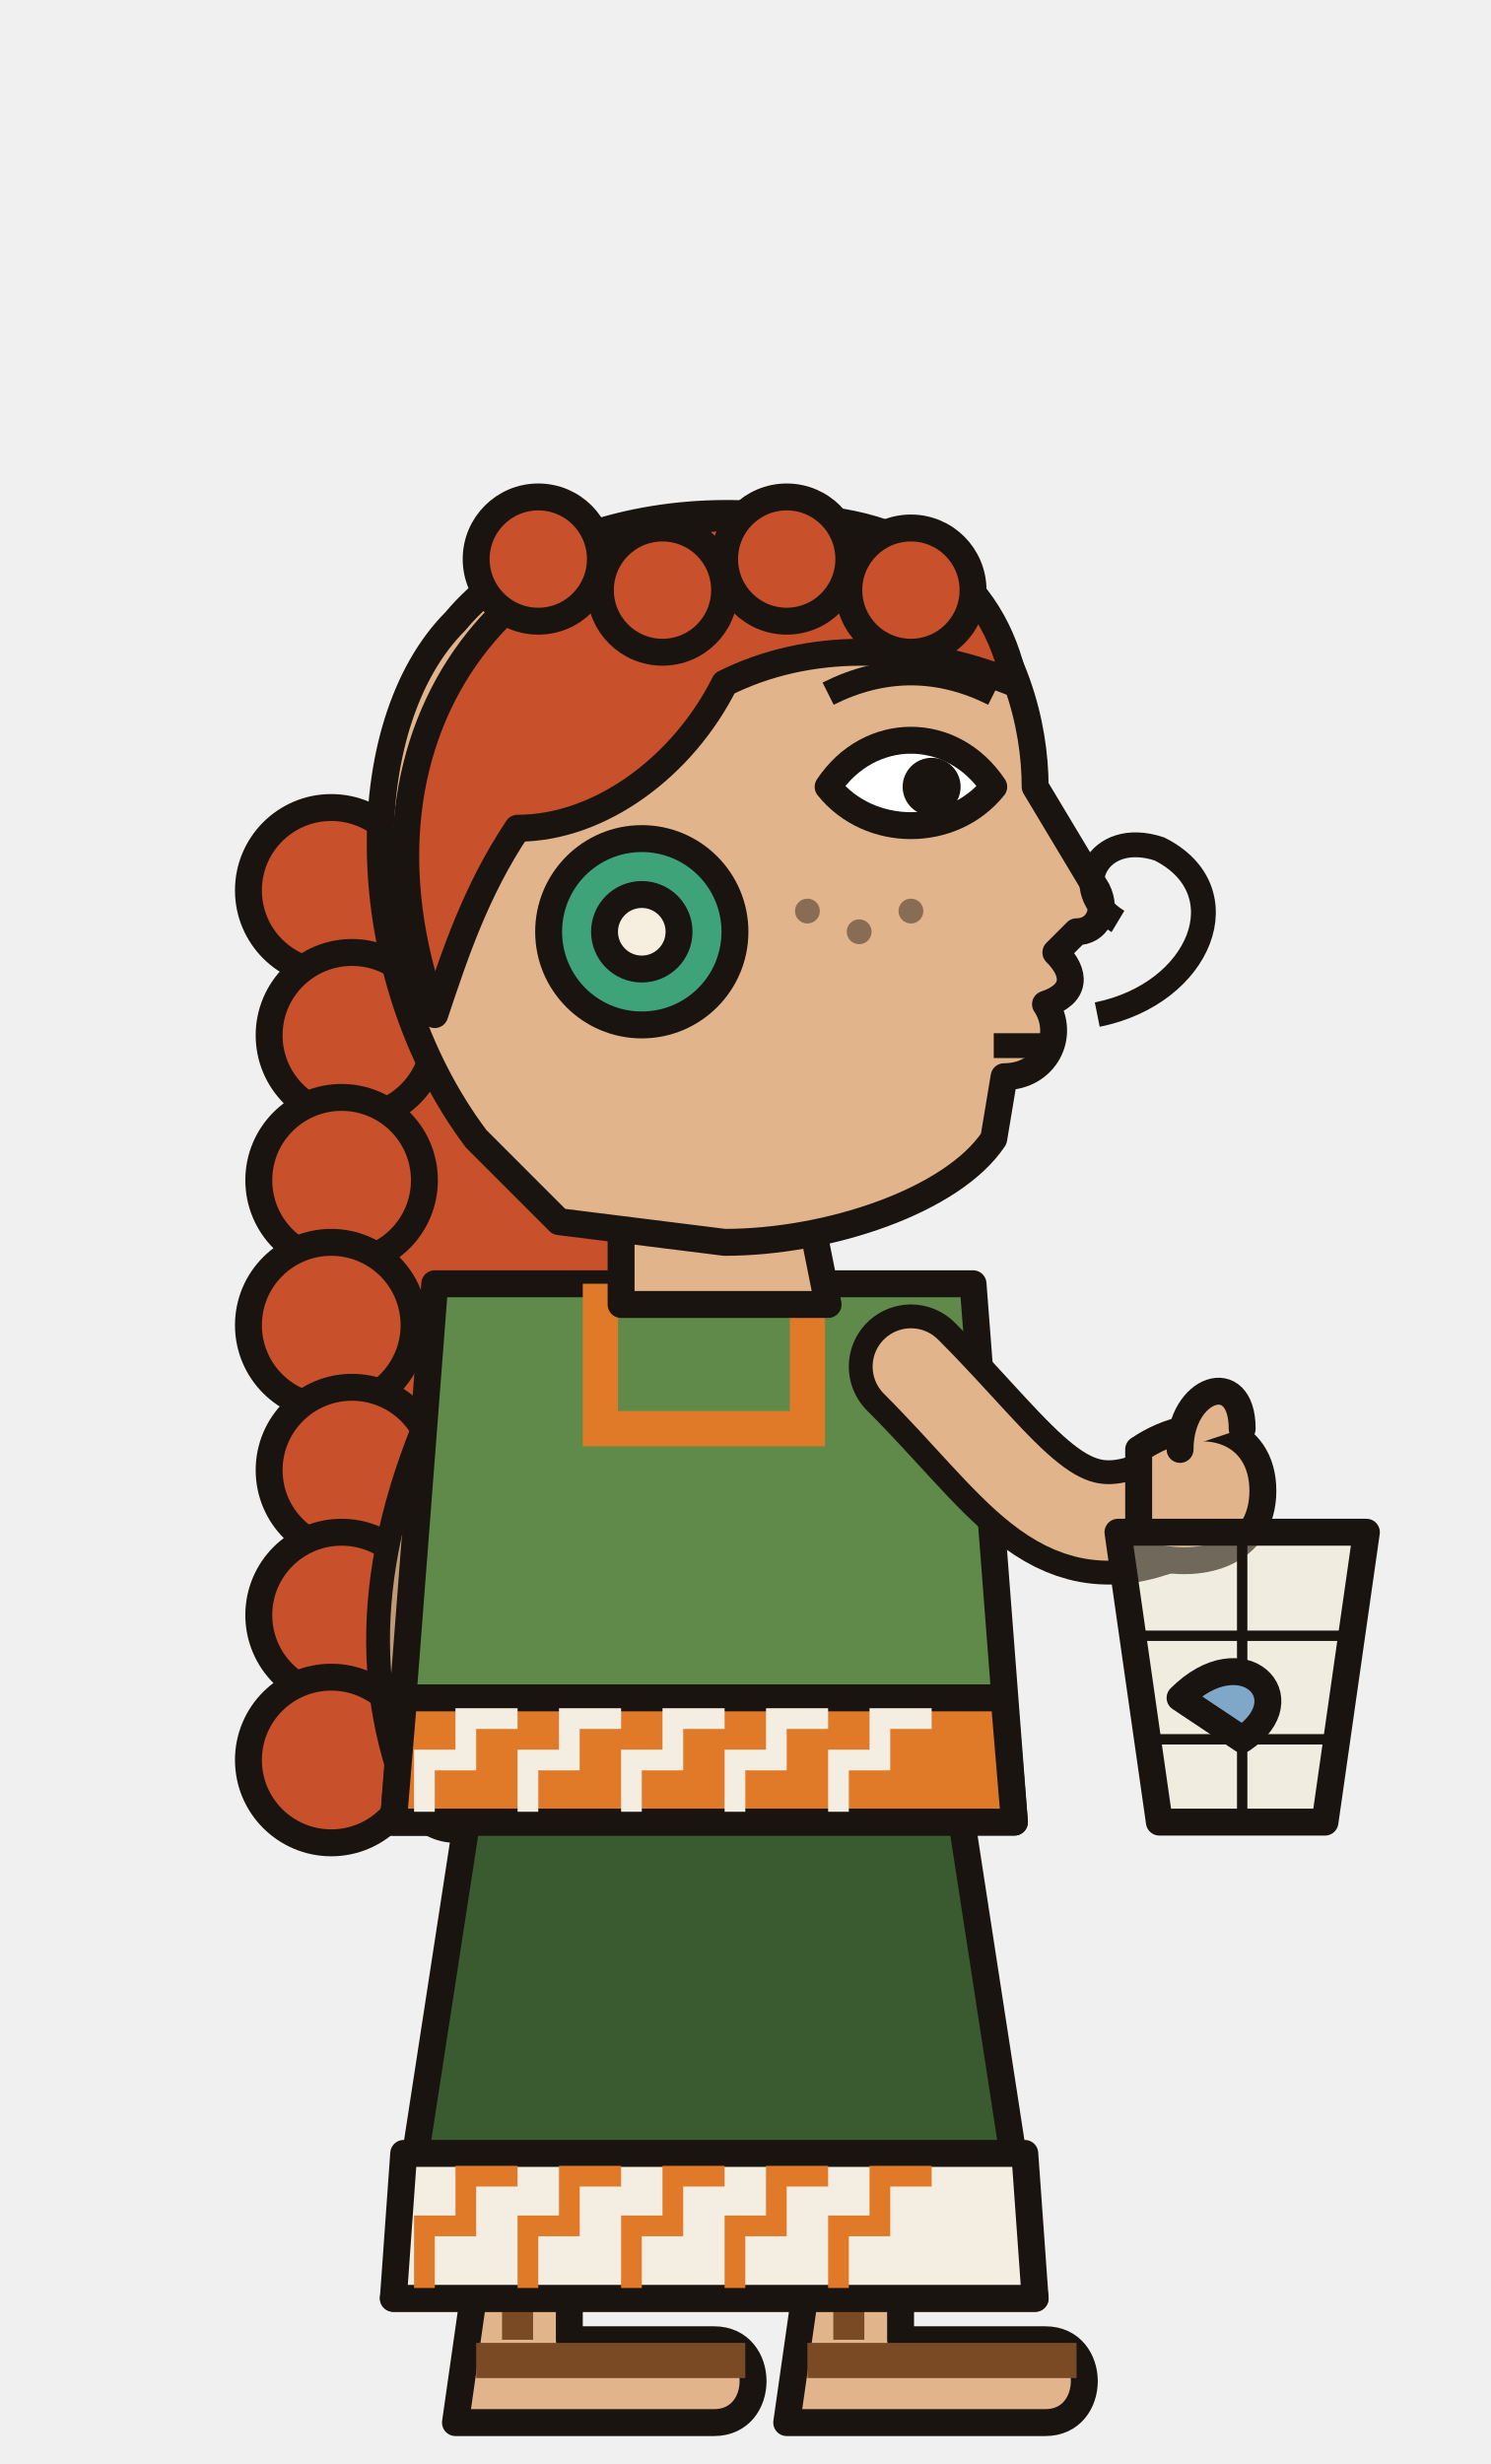
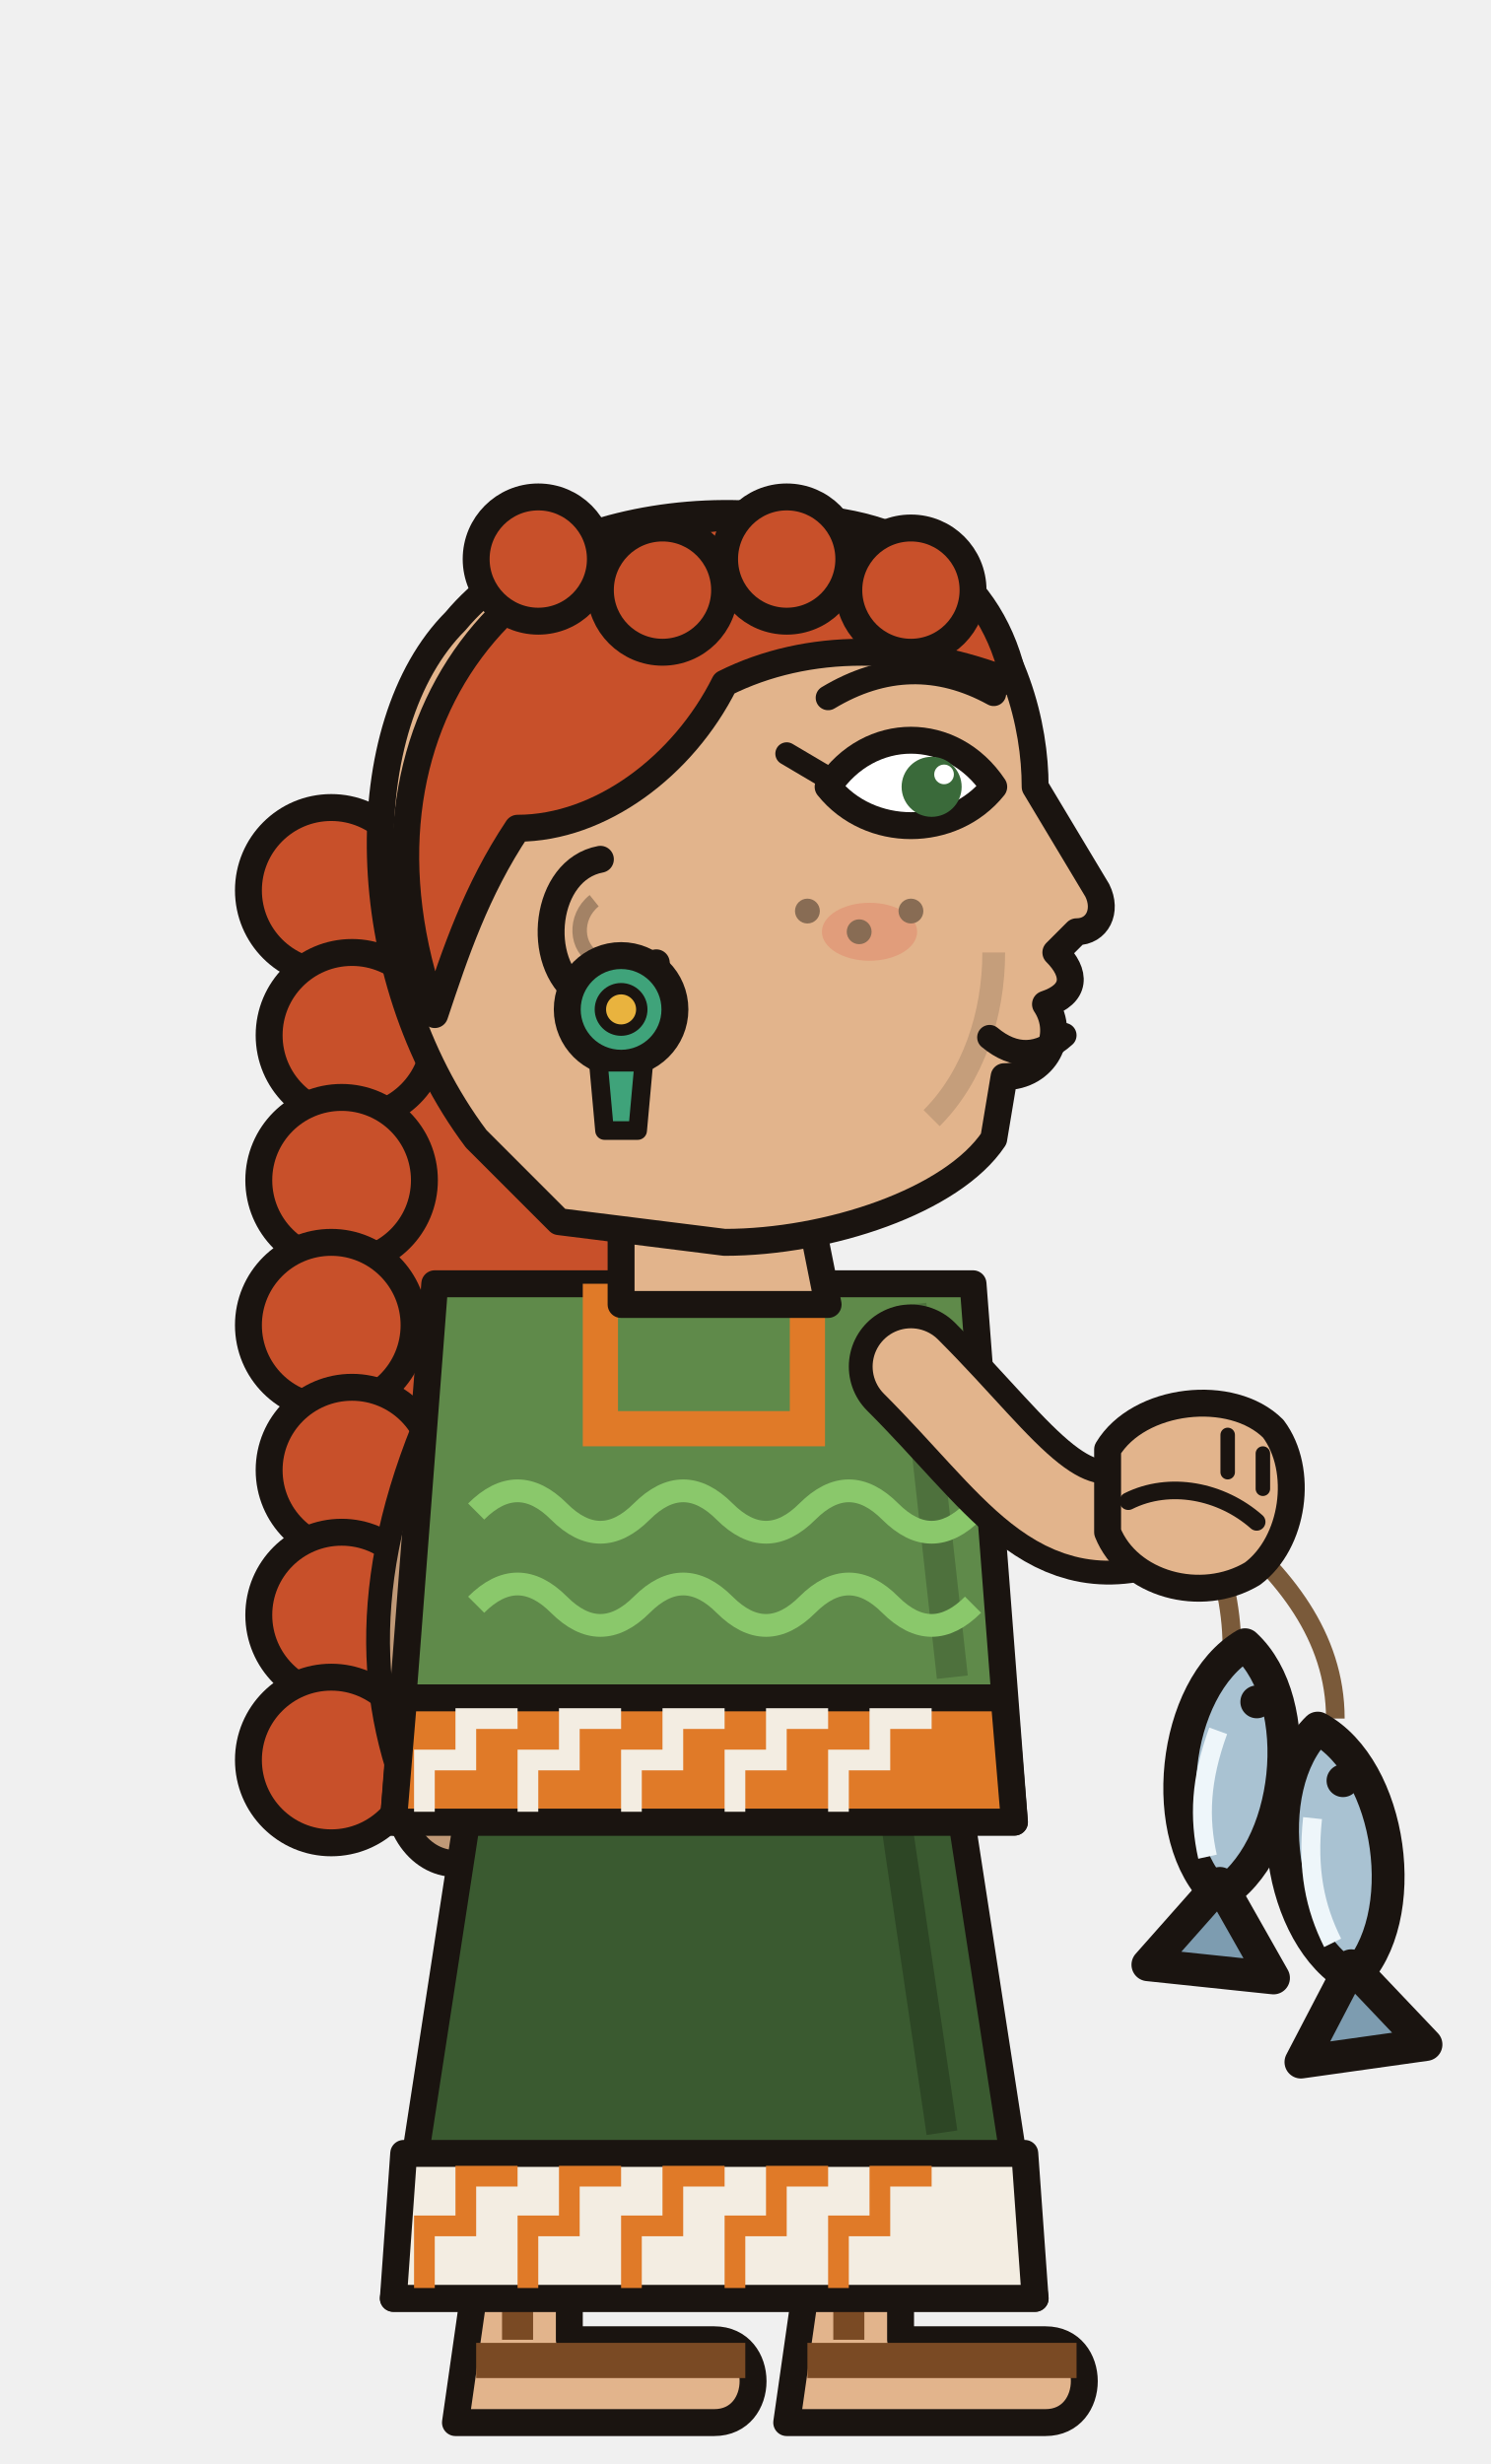
<svg xmlns="http://www.w3.org/2000/svg" class="fig fig--borgia" viewBox="-4 -38 144 238" role="img" aria-label="Yeyetzi">
  <path d="M36 34 C 22 70 22 120 32 138 L60 138 C 56 110 56 70 60 50Z" fill="#c8502a" stroke="#1a1410" stroke-width="2.6" stroke-linejoin="round" stroke-linecap="round" />
  <circle cx="28" cy="48" r="8" fill="#c8502a" stroke="#1a1410" stroke-width="2.6" stroke-linejoin="round" stroke-linecap="round" />
  <circle cx="30" cy="62" r="8" fill="#c8502a" stroke="#1a1410" stroke-width="2.6" stroke-linejoin="round" stroke-linecap="round" />
  <circle cx="29" cy="76" r="8" fill="#c8502a" stroke="#1a1410" stroke-width="2.6" stroke-linejoin="round" stroke-linecap="round" />
  <circle cx="28" cy="90" r="8" fill="#c8502a" stroke="#1a1410" stroke-width="2.6" stroke-linejoin="round" stroke-linecap="round" />
  <circle cx="30" cy="104" r="8" fill="#c8502a" stroke="#1a1410" stroke-width="2.6" stroke-linejoin="round" stroke-linecap="round" />
  <circle cx="29" cy="118" r="8" fill="#c8502a" stroke="#1a1410" stroke-width="2.6" stroke-linejoin="round" stroke-linecap="round" />
  <circle cx="28" cy="132" r="8" fill="#c8502a" stroke="#1a1410" stroke-width="2.6" stroke-linejoin="round" stroke-linecap="round" />
  <path d="M44 96 C 36 112 36 124 40 134" fill="none" stroke="#1a1410" stroke-width="12" stroke-linecap="round" />
  <path d="M44 96 C 36 112 36 124 40 134" fill="none" stroke="#c09977" stroke-width="7.4" stroke-linecap="round" />
+   <path d="M34.5 133 C 36 128.5 44 128.5 45.6 133 C 46.6 138 43.6 142 40 142 C 36.4 142 33.6 138 34.5 133Z" fill="#c09977" stroke="#1a1410" stroke-width="2.6" stroke-linejoin="round" stroke-linecap="round" />
  <path d="M42 182 h9 v6 h14 c 5 0 5 8 0 8 h-25Z" fill="#e2b48c" stroke="#1a1410" stroke-width="2.6" stroke-linejoin="round" stroke-linecap="round" />
  <path d="M42 190 H68" stroke="#7a4a24" stroke-width="3.4" />
  <path d="M46 182 v6" stroke="#7a4a24" stroke-width="3" />
  <path d="M74 182 h9 v6 h14 c 5 0 5 8 0 8 h-25Z" fill="#e2b48c" stroke="#1a1410" stroke-width="2.6" stroke-linejoin="round" stroke-linecap="round" />
  <path d="M74 190 H100" stroke="#7a4a24" stroke-width="3.4" />
  <path d="M78 182 v6" stroke="#7a4a24" stroke-width="3" />
  <path d="M42 132 H88 L96 184 H34Z" fill="#3a5a30" stroke="#1a1410" stroke-width="2.6" stroke-linejoin="round" stroke-linecap="round" />
+   <path d="M82 134 L87 168" stroke="#2d4625" stroke-width="3" />
  <path d="M35 170 H95 L96 184 H34Z" fill="#f3ede2" stroke="#1a1410" stroke-width="2.6" stroke-linejoin="round" stroke-linecap="round" />
  <path d="M37 183 v-6 h4 v-4.8 h5M47 183 v-6 h4 v-4.8 h5M57 183 v-6 h4 v-4.8 h5M67 183 v-6 h4 v-4.8 h5M77 183 v-6 h4 v-4.8 h5" fill="none" stroke="#e07a28" stroke-width="2" />
  <path d="M38 86 H90 L94 138 H34Z" fill="#5f8a4a" stroke="#1a1410" stroke-width="2.6" stroke-linejoin="round" stroke-linecap="round" />
+   <path d="M84 88 L88 124" stroke="#4e713d" stroke-width="3" />
  <path d="M54 86 V100 H74 V86" fill="none" stroke="#e07a28" stroke-width="3.4" />
  <path d="M35 126 H93 L94 138 H34Z" fill="#e07a28" stroke="#1a1410" stroke-width="2.6" stroke-linejoin="round" stroke-linecap="round" />
  <path d="M37 137 v-5 h4 v-4 h5M47 137 v-5 h4 v-4 h5M57 137 v-5 h4 v-4 h5M67 137 v-5 h4 v-4 h5M77 137 v-5 h4 v-4 h5" fill="none" stroke="#f3ede2" stroke-width="2" />
+   <path d="M42 108 q4 -4 8 0 t8 0 t8 0 t8 0 t8 0 t8 0" fill="none" stroke="#8ac86b" stroke-width="2.2" />
+   <path d="M42 117 q4 -4 8 0 t8 0 t8 0 t8 0 t8 0 t8 0" fill="none" stroke="#8ac86b" stroke-width="2.2" />
  <path d="M56 76 L56 88 L76 88 L74 78" fill="#e2b48c" stroke="#1a1410" stroke-width="2.6" stroke-linejoin="round" stroke-linecap="round" />
  <path d="M42 72 C 30 56 30 32 40 22 C 50 10 74 8 88 18 C 94 24 96 32 96 38 L102 48 C 103 50 102 52 100 52 L98 54 C 100 56 100 58 97 59 C 99 62 97 66 93 66 L92 72 C 88 78 76 82 66 82 L50 80Z" fill="#e2b48c" stroke="#1a1410" stroke-width="2.6" stroke-linejoin="round" stroke-linecap="round" />
+   <path d="M86 70 C 90 66 92 60 92 54" stroke="#b99473" stroke-width="2.2" fill="none" opacity=".7" />
  <path d="M76 38 C 80 32 88 32 92 38 C 88 43 80 43 76 38Z" fill="#fff" stroke="#1a1410" stroke-width="2.6" stroke-linejoin="round" stroke-linecap="round" />
-   <circle cx="86" cy="38" r="2.8" fill="#1a1410" />
-   <path d="M76 29 Q84 25 92 29" stroke="#1a1410" stroke-width="2.4" fill="none" />
-   <path d="M92 63 h6" stroke="#1a1410" stroke-width="2.4" />
+   <circle cx="86" cy="38" r="2.9" fill="#3a6a3a" />
+   <circle cx="87.2" cy="36.8" r=".95" fill="#fff" />
+   <path d="M76.4 37.4 l-4.4 -2.6" stroke="#1a1410" stroke-width="2.2" stroke-linecap="round" />
+   <path d="M76 29.4 Q84 24.6 92 29" stroke="#1a1410" stroke-width="2.4" fill="none" stroke-linecap="round" />
+   <path d="M91.6 62.2 q3.6 3 7.2 -.2" stroke="#1a1410" stroke-width="2.4" fill="none" stroke-linecap="round" />
+   <ellipse cx="80" cy="52" rx="4.6" ry="2.8" fill="#e0624e" opacity=".28" />
  <circle cx="74" cy="50" r="1.2" fill="#886c54" />
  <circle cx="79" cy="52" r="1.2" fill="#886c54" />
  <circle cx="84" cy="50" r="1.2" fill="#886c54" />
-   <circle cx="58" cy="52" r="9" fill="#3fa37a" stroke="#1a1410" stroke-width="2.6" stroke-linejoin="round" stroke-linecap="round" />
-   <circle cx="58" cy="52" r="3.6" fill="#f6efe0" stroke="#1a1410" stroke-width="2.6" stroke-linejoin="round" stroke-linecap="round" />
+   <path d="M54 45 C 48.6 46 47.6 55 52 58 C 55 60 59 58.6 59.4 55" fill="#e2b48c" stroke="#1a1410" stroke-width="2.6" stroke-linejoin="round" stroke-linecap="round" />
+   <path d="M53.4 49 C 51.4 50.6 51.6 53.6 53.6 54.6" fill="none" stroke="#a38265" stroke-width="1.4" />
+   <circle cx="56" cy="59.5" r="5.2" fill="#3fa37a" stroke="#1a1410" stroke-width="2.6" stroke-linejoin="round" stroke-linecap="round" />
+   <circle cx="56" cy="59.5" r="2" fill="#e9b33e" stroke="#1a1410" stroke-width="1.1" />
+   <path d="M53.8 64.6 h4.4 l-.6 6.6 h-3.2Z" fill="#3fa37a" stroke="#1a1410" stroke-width="1.8" stroke-linejoin="round" />
  <path d="M38 60 C 28 32 46 10 72 12 C 84 12 92 18 94 28 C 84 24 74 24 66 28 C 62 36 54 42 46 42 C 42 48 40 54 38 60Z" fill="#c8502a" stroke="#1a1410" stroke-width="2.6" stroke-linejoin="round" stroke-linecap="round" />
  <circle cx="48" cy="16" r="6" fill="#c8502a" stroke="#1a1410" stroke-width="2.6" stroke-linejoin="round" stroke-linecap="round" />
  <circle cx="60" cy="19" r="6" fill="#c8502a" stroke="#1a1410" stroke-width="2.6" stroke-linejoin="round" stroke-linecap="round" />
  <circle cx="72" cy="16" r="6" fill="#c8502a" stroke="#1a1410" stroke-width="2.6" stroke-linejoin="round" stroke-linecap="round" />
  <circle cx="84" cy="19" r="6" fill="#c8502a" stroke="#1a1410" stroke-width="2.6" stroke-linejoin="round" stroke-linecap="round" />
+   <path d="M113 109 C 114 114 115 117 115 121 M114 109 C 120 114 125 120 125 128" fill="none" stroke="#7a5a3a" stroke-width="1.8" />
+   <g transform="translate(115 133) scale(1.22) translate(-115 -133)">
+     <g transform="translate(115 133) rotate(6)">
+       <path d="M0 -10 C 5.4 -6 5.4 6 0 10 C -5.4 6 -5.4 -6 0 -10Z" fill="#a9c2d2" stroke="#1a1410" stroke-width="2.6" stroke-linejoin="round" stroke-linecap="round" />
+       <path d="M0 9 l-5 7 h10Z" fill="#7d9cb0" stroke="#1a1410" stroke-width="2.6" stroke-linejoin="round" stroke-linecap="round" />
+       <circle cx="1.4" cy="-5.6" r="1.3" fill="#1a1410" />
+       <path d="M-1.4 -3 C -2.4 1 -2.2 4 -1.2 7" stroke="#eef6fa" stroke-width="1.5" fill="none" />
+     </g>
+   </g>
+   <g transform="translate(125 141) scale(1.22) translate(-125 -141)">
+     <g transform="translate(125 141) rotate(-8)">
+       <path d="M0 -10 C 5.4 -6 5.4 6 0 10 C -5.4 6 -5.4 -6 0 -10Z" fill="#a9c2d2" stroke="#1a1410" stroke-width="2.6" stroke-linejoin="round" stroke-linecap="round" />
+       <path d="M0 9 l-5 7 h10Z" fill="#7d9cb0" stroke="#1a1410" stroke-width="2.6" stroke-linejoin="round" stroke-linecap="round" />
+       <circle cx="1.4" cy="-5.6" r="1.3" fill="#1a1410" />
+       <path d="M-1.4 -3 C -2.4 1 -2.2 4 -1.2 7" stroke="#eef6fa" stroke-width="1.5" fill="none" />
+     </g>
+   </g>
  <path d="M84 94 C 94 104 98 112 108 108" fill="none" stroke="#1a1410" stroke-width="12" stroke-linecap="round" />
  <path d="M84 94 C 94 104 98 112 108 108" fill="none" stroke="#e2b48c" stroke-width="7.4" stroke-linecap="round" />
-   <path d="M106 102 C 112 98 118 100 118 106 C 118 112 112 114 106 112 Z" fill="#e2b48c" stroke="#1a1410" stroke-width="2.6" stroke-linejoin="round" stroke-linecap="round" />
-   <path d="M110 102 C 110 96 116 94 116 100" fill="#e2b48c" stroke="#1a1410" stroke-width="2.6" stroke-linejoin="round" stroke-linecap="round" />
-   <g transform="translate(116 124)">
-     <path d="M-12 -14 L12 -14 L8 14 L-8 14Z" fill="rgba(240,230,200,.4)" stroke="#1a1410" stroke-width="2.6" stroke-linejoin="round" stroke-linecap="round" />
-     <path d="M-11 -4 H11 M-10 6 H10 M0 -14 V14" stroke="#1a1410" stroke-width="1" />
-     <path d="M-6 2 C 0 -4 6 2 0 6Z" fill="#7fa8c8" stroke="#1a1410" stroke-width="2.6" stroke-linejoin="round" stroke-linecap="round" />
-   </g>
-   <path d="M102 60 c 10 -2 14 -12 6 -16 c -6 -2 -9 4 -4 7" fill="none" stroke="#1a1410" stroke-width="2.4" />
+   <path d="M103 102 C 106 97 115 96 119 100 C 122 104 121 111 117 114 C 112 117 105 115 103 110 Z" fill="#e2b48c" stroke="#1a1410" stroke-width="2.6" stroke-linejoin="round" stroke-linecap="round" />
+   <path d="M114.6 100.6 v3.6 M118 102.4 v3.4" stroke="#1a1410" stroke-width="1.4" stroke-linecap="round" />
+   <path d="M105 107 C 109 105 114 106 117.4 109" fill="none" stroke="#1a1410" stroke-width="1.7" stroke-linecap="round" />
</svg>
